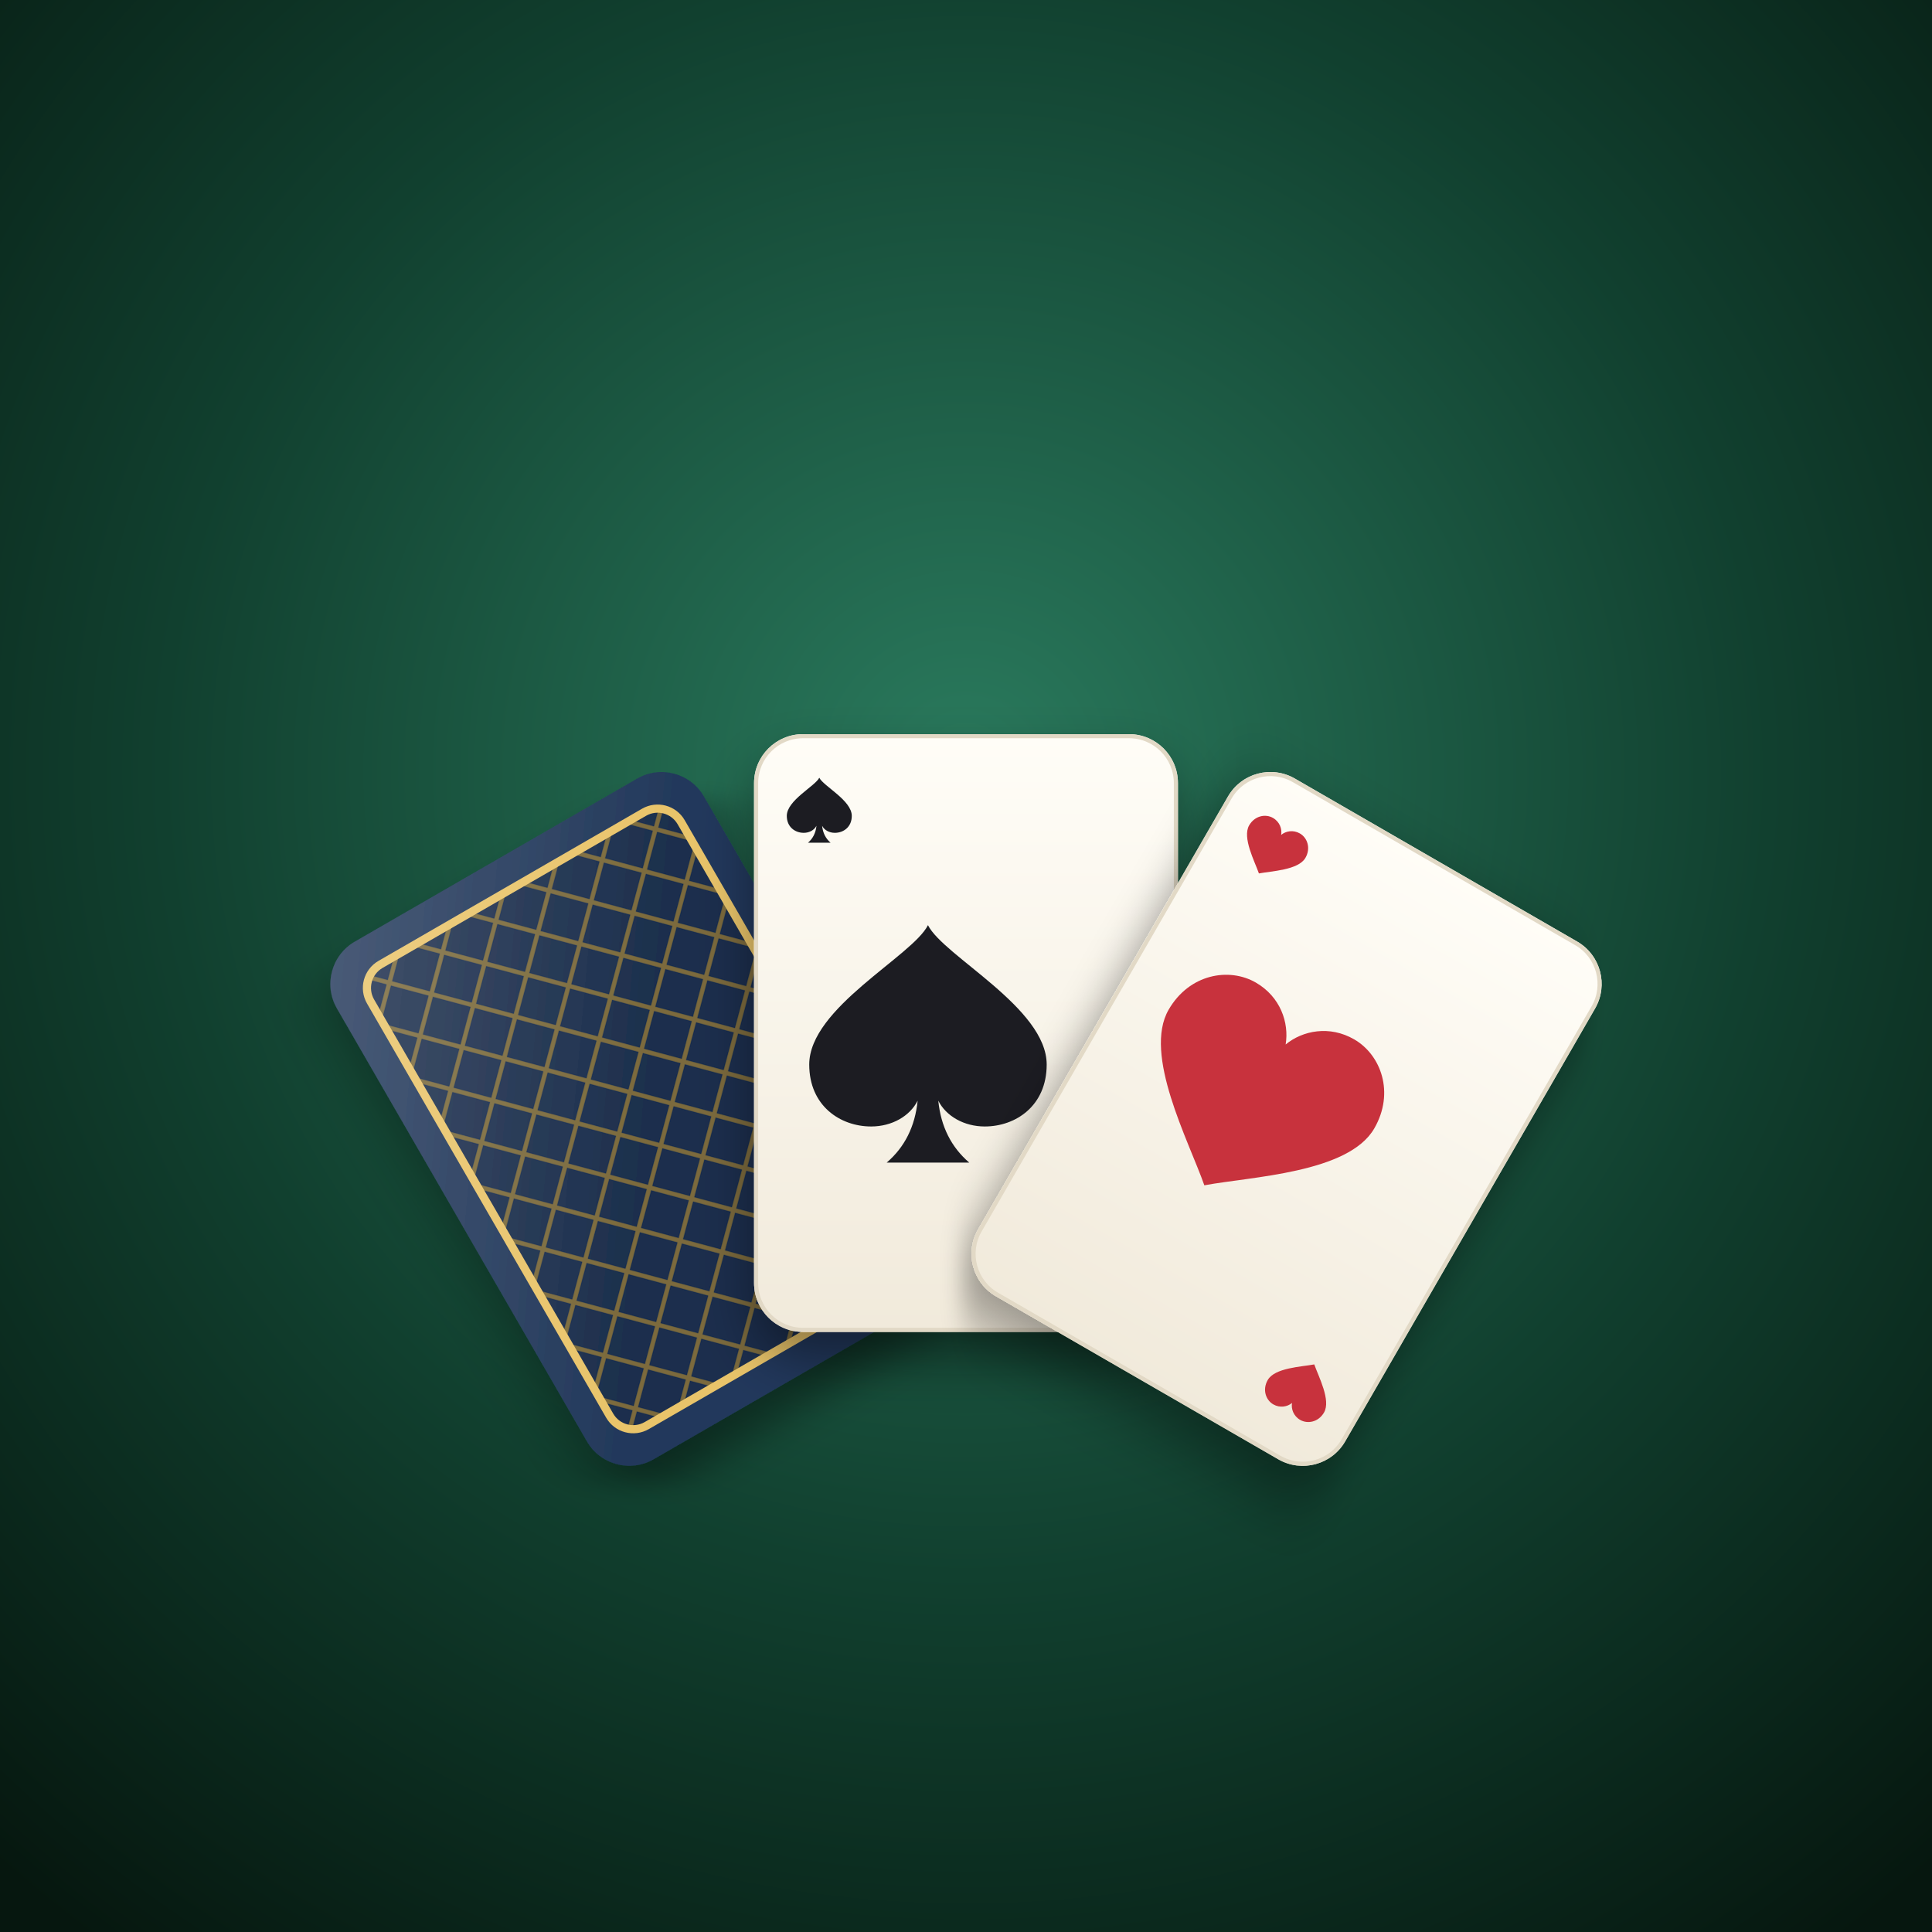
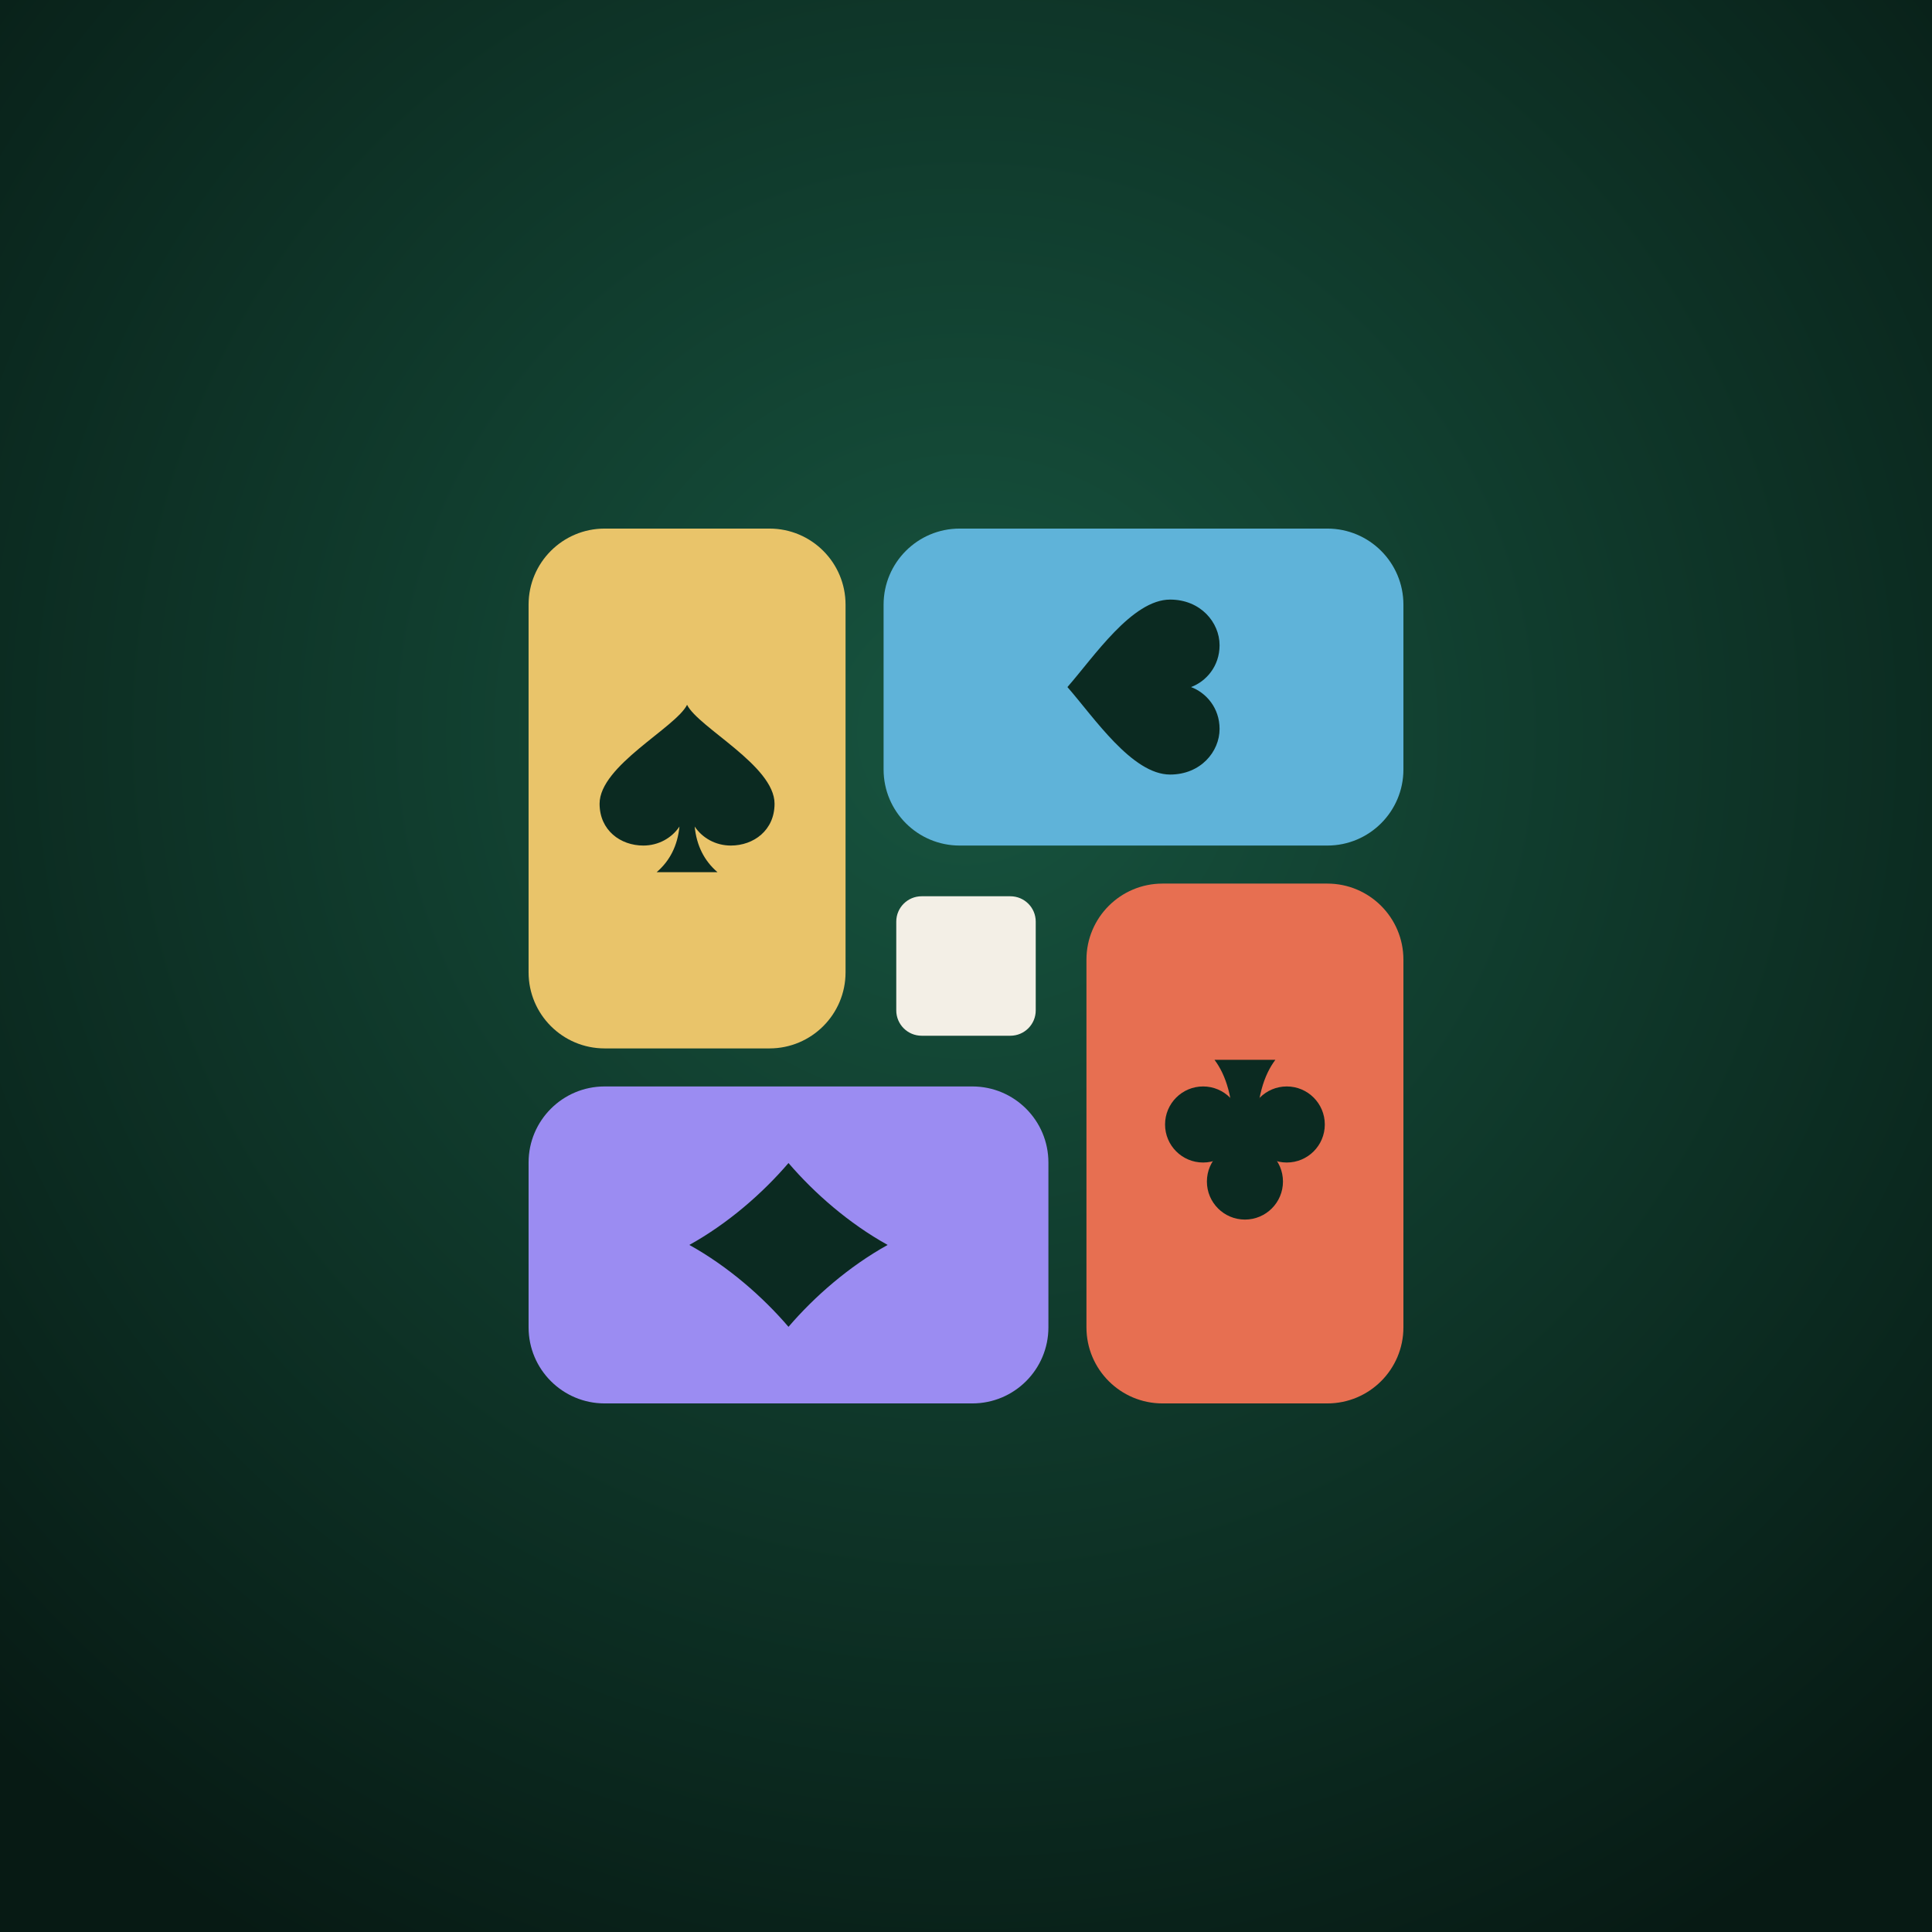
<svg xmlns="http://www.w3.org/2000/svg" viewBox="0 0 512 512">
  <defs>
-     <radialGradient id="felt" cx="50%" cy="40%" r="75%">
-       <stop offset="0" stop-color="#2a7a5d" />
-       <stop offset="0.55" stop-color="#11402f" />
-       <stop offset="1" stop-color="#06170f" />
+     <radialGradient id="bg" cx="50%" cy="38%" r="72%">
+       <stop offset="0" stop-color="#17543f" />
+       <stop offset="1" stop-color="#071a14" />
    </radialGradient>
-     <linearGradient id="face" x1="0" y1="0" x2="0" y2="1">
-       <stop offset="0" stop-color="#fffdf7" />
-       <stop offset="1" stop-color="#f1eadb" />
+     <linearGradient id="lift" x1="0" y1="0" x2="1" y2="1">
+       <stop offset="0" stop-color="#fff" stop-opacity="0.22" />
+       <stop offset="0.6" stop-color="#fff" stop-opacity="0" />
    </linearGradient>
-     <linearGradient id="sheen" x1="0" y1="0" x2="1" y2="1">
-       <stop offset="0" stop-color="#fff" stop-opacity="0.18" />
-       <stop offset="0.5" stop-color="#fff" stop-opacity="0" />
-     </linearGradient>
-     <pattern id="lattice" width="16" height="16" patternUnits="userSpaceOnUse" patternTransform="rotate(45)">
-       <rect width="16" height="16" fill="#1c2f4d" />
-       <path d="M0,8 H16 M8,0 V16" stroke="#c99a2e" stroke-width="1.6" stroke-opacity="0.55" />
-     </pattern>
-     <filter id="drop" x="-30%" y="-30%" width="160%" height="160%">
-       <feDropShadow dx="0" dy="10" stdDeviation="10" flood-color="#000" flood-opacity="0.4" />
-     </filter>
  </defs>
-   <rect width="512" height="512" rx="0" fill="url(#felt)" />
-   <g transform="translate(256 268) scale(0.72) translate(-256 -256)">
-     <g transform="translate(256 500) rotate(-30) translate(0 -236)" filter="url(#drop)">
-       <rect x="-78.0" y="-110.0" width="156" height="220" rx="18" fill="#23395b" />
-       <rect x="-66.0" y="-98.0" width="132" height="196" rx="10" fill="url(#lattice)" stroke="#e9c46a" stroke-width="3" />
-       <rect x="-78.0" y="-110.0" width="156" height="220" rx="18" fill="url(#sheen)" />
+   <rect width="512" height="512" rx="0" fill="url(#bg)" />
+   <g transform="translate(256 256) scale(0.84)">
+     <g transform="rotate(0)">
+       <rect x="-138.0" y="-138.0" width="100" height="164" rx="24" fill="#e9c46a" />
+       <path d="M0,-44 C6,-32 46,-12 46,8 C46,22 35,30 23,30 C15,30 8,26 4,20 C5,30 9,38 16,44 L-16,44 C-9,38 -5,30 -4,20 C-8,26 -15,30 -23,30 C-35,30 -46,22 -46,8 C-46,-12 -6,-32 0,-44Z" fill="#0b2a21" transform="translate(-88.0,-56.0) scale(0.6)" />
    </g>
-     <g transform="translate(256 500) rotate(0) translate(0 -236)" filter="url(#drop)">
-       <rect x="-78.0" y="-110.0" width="156" height="220" rx="18" fill="url(#face)" />
-       <rect x="-77.25" y="-109.25" width="154.5" height="218.5" rx="17.25" fill="none" stroke="#e2d9c6" stroke-width="1.5" />
-       <path d="M0,-46 C6,-34 46,-14 46,8 C46,24 34,32 22,32 C14,32 7,28 4,22 C5,32 9,40 16,46 L-16,46 C-9,40 -5,32 -4,22 C-7,28 -14,32 -22,32 C-34,32 -46,24 -46,8 C-46,-14 -6,-34 0,-46Z" fill="#1b1d22" transform="translate(-14,4) scale(0.95)" />
-       <path d="M0,-46 C6,-34 46,-14 46,8 C46,24 34,32 22,32 C14,32 7,28 4,22 C5,32 9,40 16,46 L-16,46 C-9,40 -5,32 -4,22 C-7,28 -14,32 -22,32 C-34,32 -46,24 -46,8 C-46,-14 -6,-34 0,-46Z" fill="#1b1d22" transform="translate(-54.0,-82.0) scale(0.26)" />
-       <path d="M0,-46 C6,-34 46,-14 46,8 C46,24 34,32 22,32 C14,32 7,28 4,22 C5,32 9,40 16,46 L-16,46 C-9,40 -5,32 -4,22 C-7,28 -14,32 -22,32 C-34,32 -46,24 -46,8 C-46,-14 -6,-34 0,-46Z" fill="#1b1d22" transform="translate(54.0,82.0) rotate(180) scale(0.26)" />
+     <g transform="rotate(90)">
+       <rect x="-138.0" y="-138.0" width="100" height="164" rx="24" fill="#5fb3d9" />
+       <path d="M0,40 C-16,26 -46,6 -46,-14 C-46,-30 -34,-40 -22,-40 C-11,-40 -3,-33 0,-25 C3,-33 11,-40 22,-40 C34,-40 46,-30 46,-14 C46,6 16,26 0,40Z" fill="#0b2a21" transform="translate(-88.0,-56.0) scale(0.6)" />
    </g>
-     <g transform="translate(256 500) rotate(30) translate(0 -236)" filter="url(#drop)">
-       <rect x="-78.0" y="-110.0" width="156" height="220" rx="18" fill="url(#face)" />
-       <rect x="-77.25" y="-109.25" width="154.5" height="218.5" rx="17.25" fill="none" stroke="#e2d9c6" stroke-width="1.5" />
-       <path d="M0,34 C-14,22 -46,2 -46,-18 C-46,-34 -34,-44 -22,-44 C-11,-44 -3,-37 0,-29 C3,-37 11,-44 22,-44 C34,-44 46,-34 46,-18 C46,2 14,22 0,34Z" fill="#c8323c" transform="translate(-14,4) scale(0.95)" />
-       <path d="M0,34 C-14,22 -46,2 -46,-18 C-46,-34 -34,-44 -22,-44 C-11,-44 -3,-37 0,-29 C3,-37 11,-44 22,-44 C34,-44 46,-34 46,-18 C46,2 14,22 0,34Z" fill="#c8323c" transform="translate(-54.0,-82.0) scale(0.26)" />
-       <path d="M0,34 C-14,22 -46,2 -46,-18 C-46,-34 -34,-44 -22,-44 C-11,-44 -3,-37 0,-29 C3,-37 11,-44 22,-44 C34,-44 46,-34 46,-18 C46,2 14,22 0,34Z" fill="#c8323c" transform="translate(54.0,82.0) rotate(180) scale(0.26)" />
+     <g transform="rotate(180)">
+       <rect x="-138.0" y="-138.0" width="100" height="164" rx="24" fill="#e76f51" />
+       <g fill="#0b2a21" transform="translate(-88.0,-56.0) scale(0.6)">
+         <circle cx="0" cy="-20" r="20" />
+         <circle cx="-22" cy="10" r="20" />
+         <circle cx="22" cy="10" r="20" />
+         <circle cx="0" cy="4" r="12" />
+         <path d="M-6,4 L6,4 C6,24 10,36 16,44 L-16,44 C-10,36 -6,24 -6,4Z" />
+       </g>
    </g>
+     <g transform="rotate(270)">
+       <rect x="-138.0" y="-138.0" width="100" height="164" rx="24" fill="#9b8cf2" />
+       <path d="M0,-46 C10,-28 24,-12 38,0 C24,12 10,28 0,46 C-10,28 -24,12 -38,0 C-24,-12 -10,-28 0,-46Z" fill="#0b2a21" transform="translate(-88.0,-56.0) scale(0.68)" />
+     </g>
+     <rect x="-22.0" y="-22.0" width="44" height="44" rx="8" fill="#f3efe6" />
  </g>
</svg>
